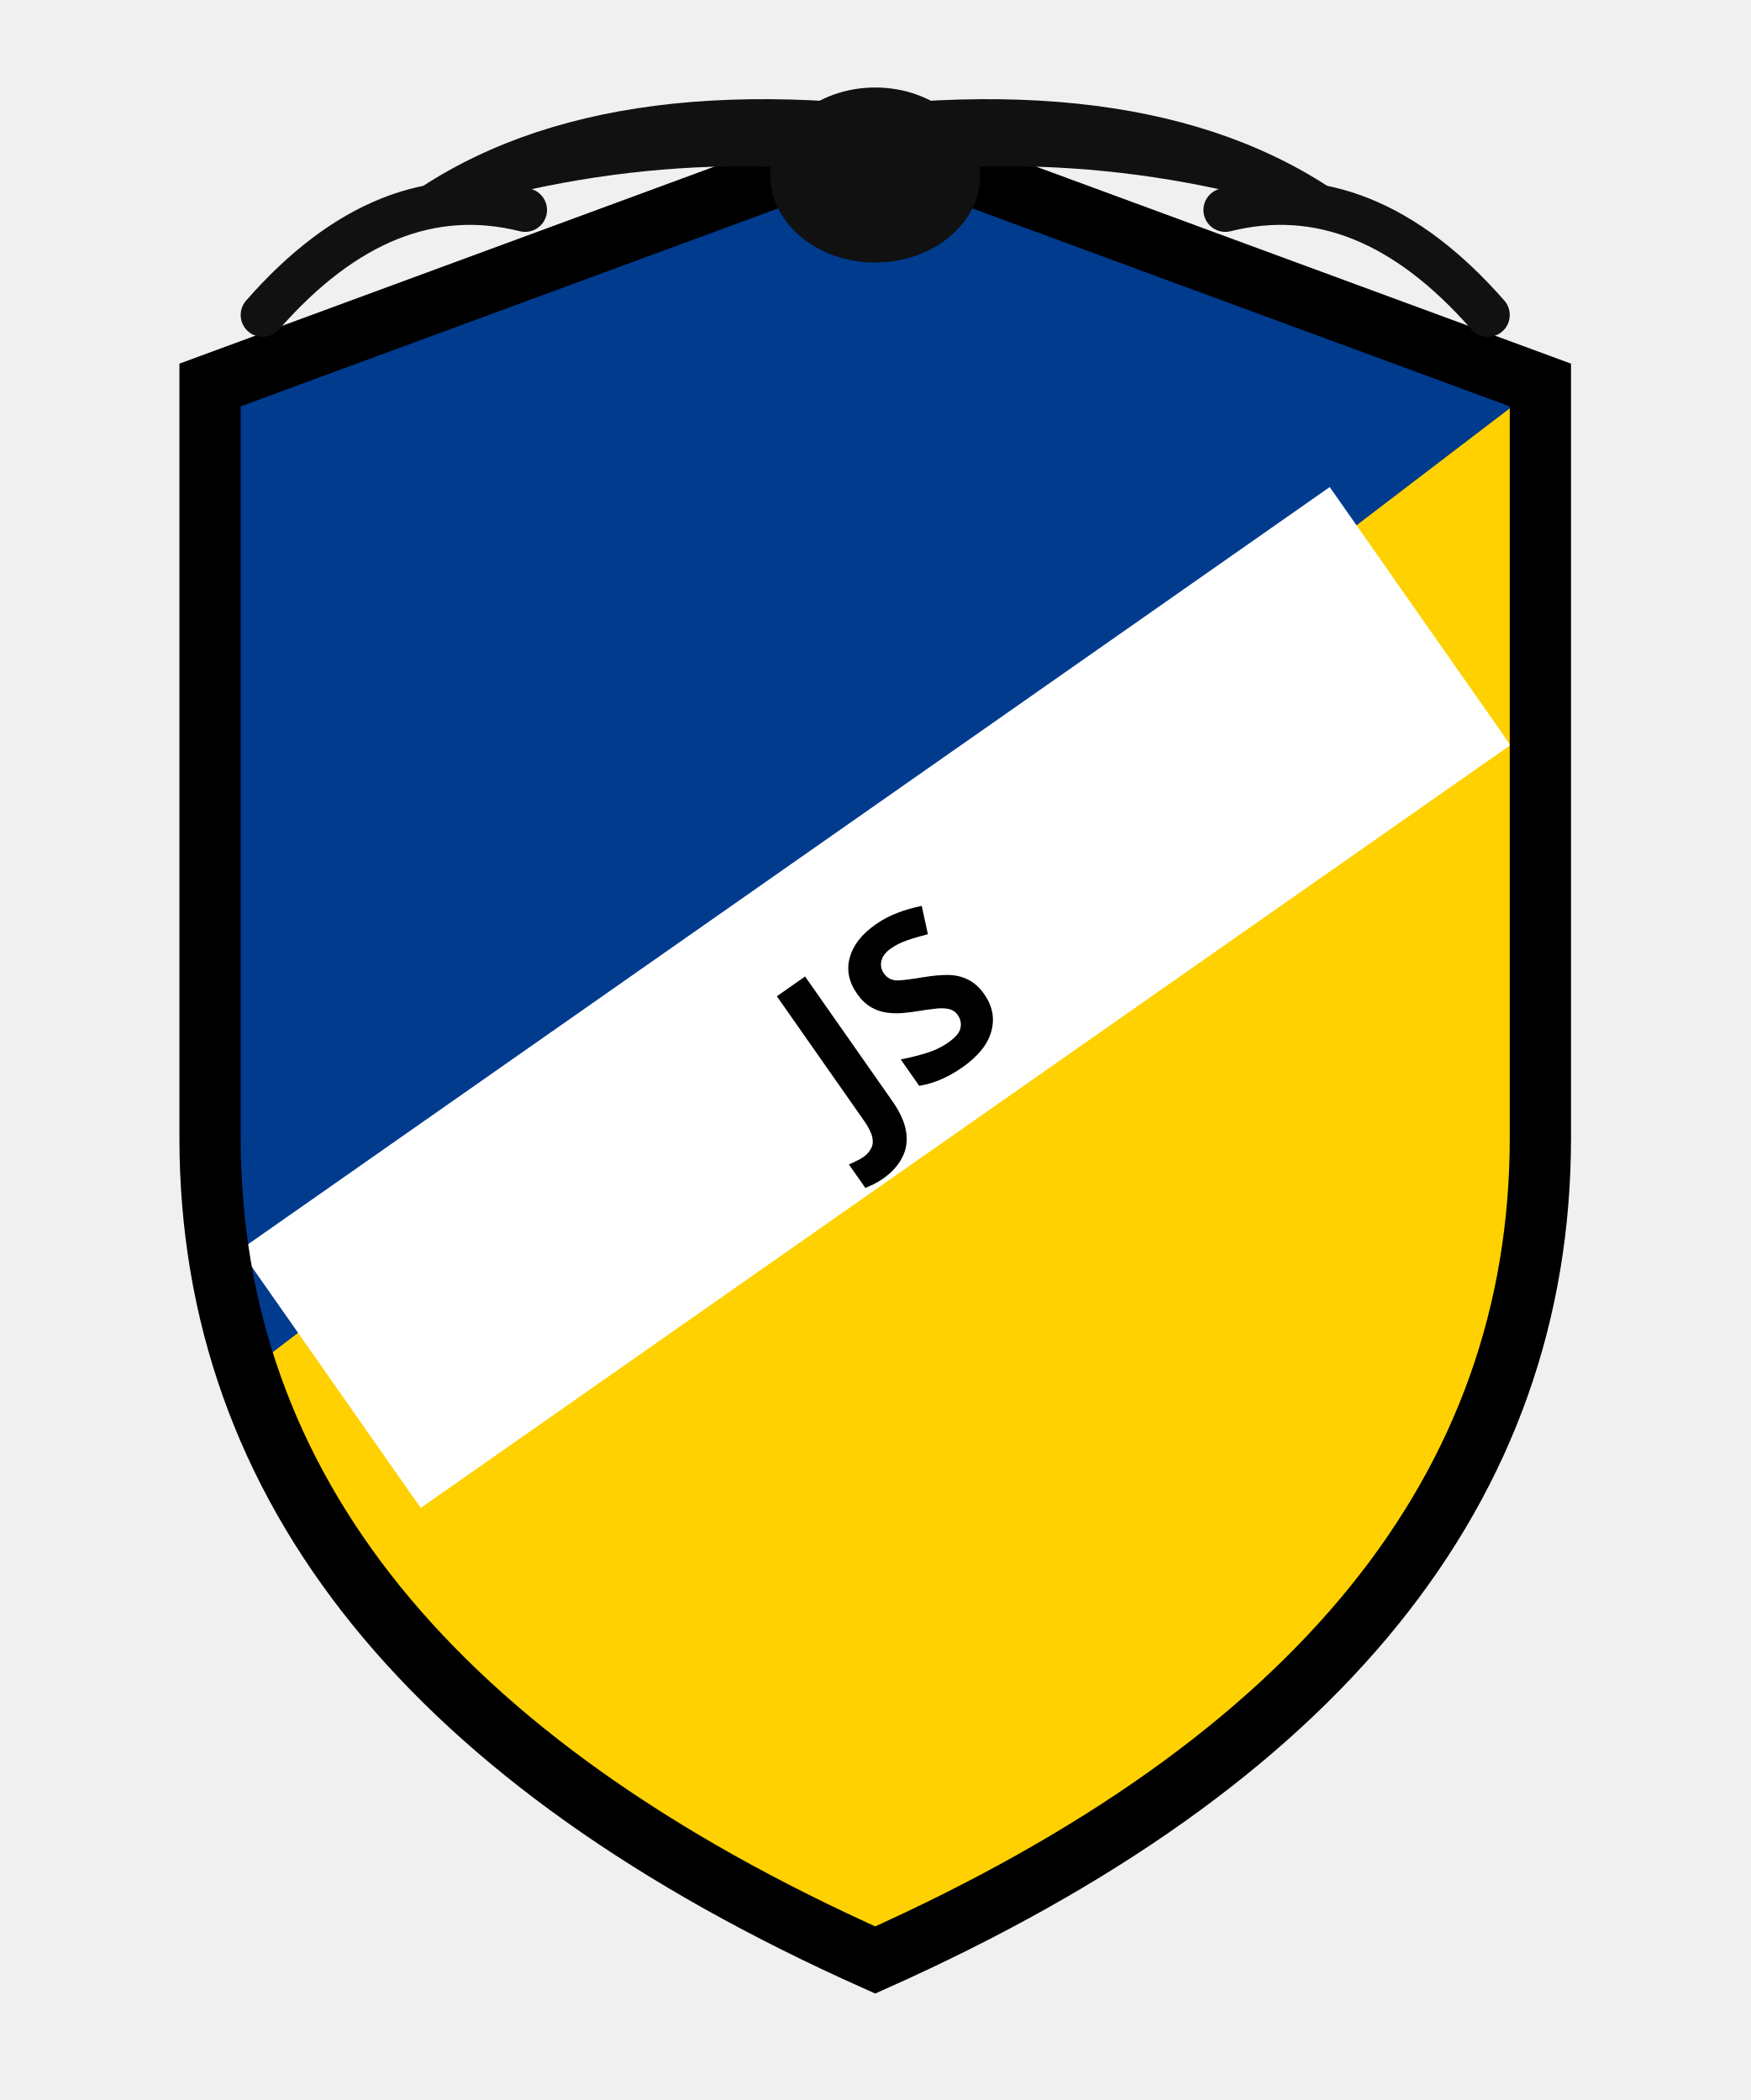
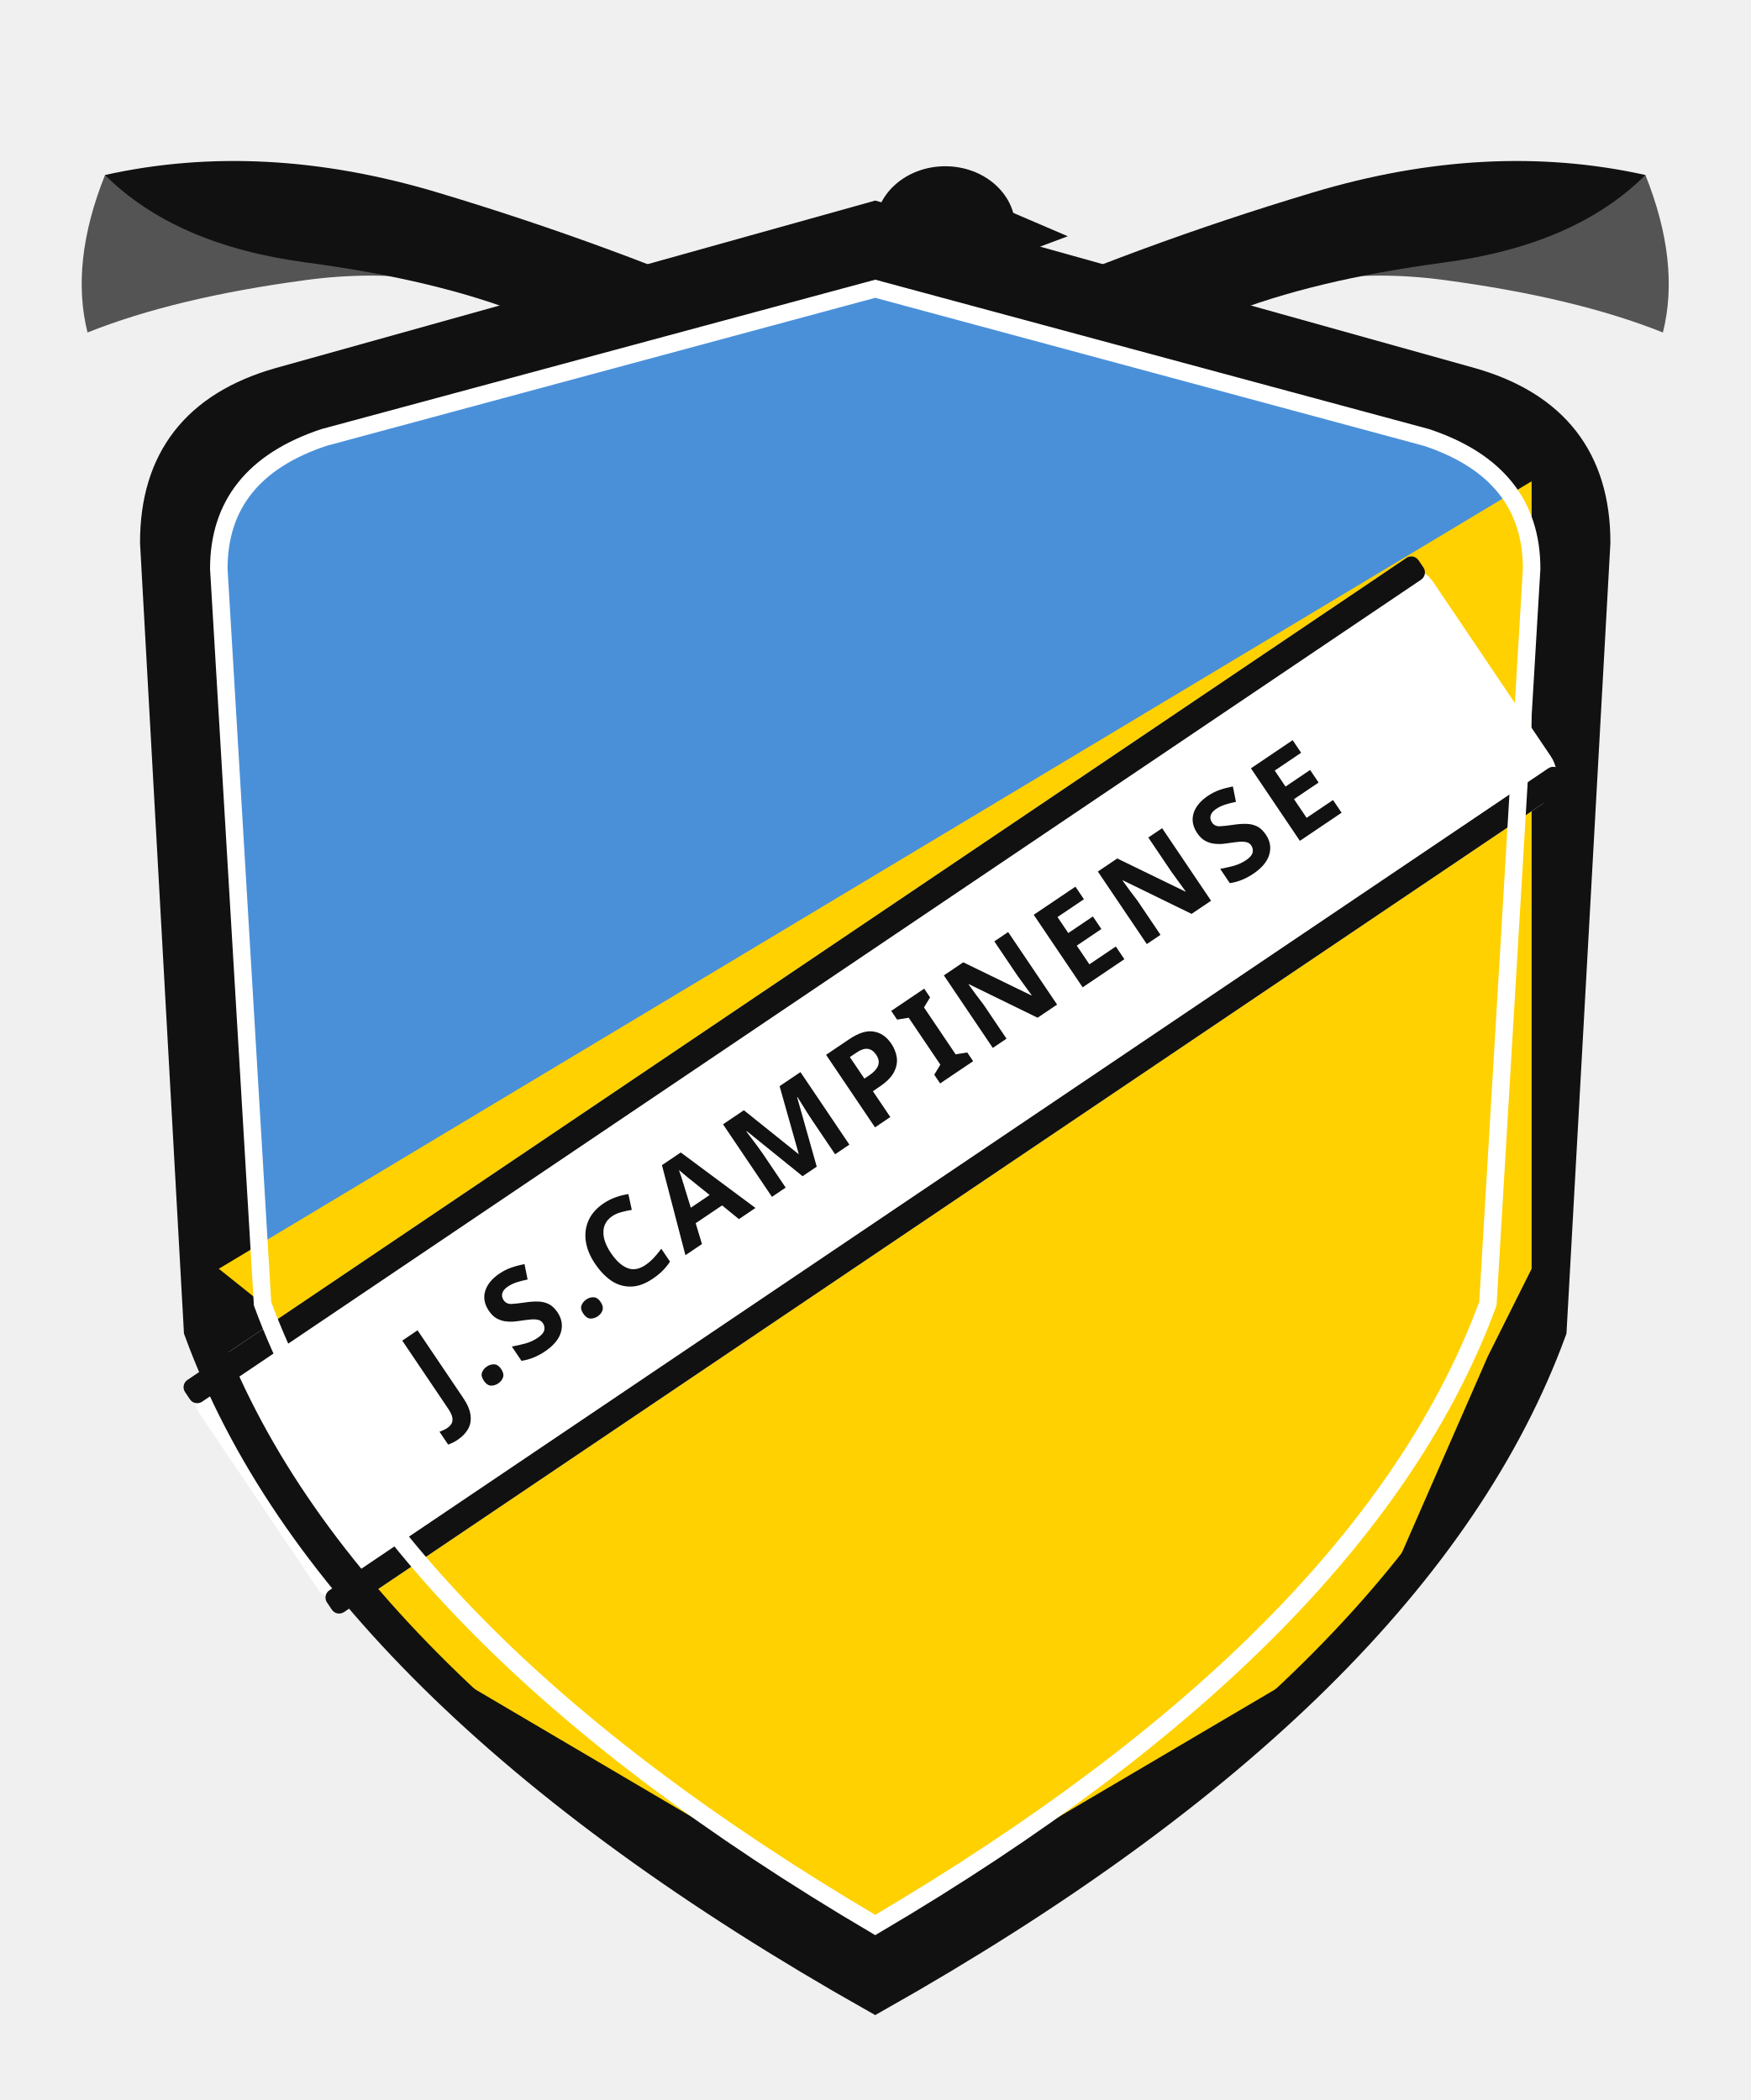
- <svg xmlns="http://www.w3.org/2000/svg" viewBox="0 0 100 120" fill="none">
-   <path d="M50 8 L88 22 L88 65 Q88 95 50 112 Q12 95 12 65 L12 22 Z" fill="#003B8E" stroke="#000" stroke-width="3" />
-   <clipPath id="shield">
-     <path d="M50 8 L88 22 L88 65 Q88 95 50 112 Q12 95 12 65 L12 22 Z" />
-   </clipPath>
-   <polygon points="12,80 88,22 88,112 12,112" fill="#FFD100" clip-path="url(#shield)" />
-   <rect x="8" y="48" width="84" height="18" fill="white" transform="rotate(-35 50 57)" clip-path="url(#shield)" />
-   <text x="50" y="63" text-anchor="middle" font-family="Arial Black, sans-serif" font-weight="900" font-size="13" fill="#000" transform="rotate(-35 50 57)">JS</text>
-   <path d="M50 8 L88 22 L88 65 Q88 95 50 112 Q12 95 12 65 L12 22 Z" fill="none" stroke="#000" stroke-width="3.5" />
-   <ellipse cx="50" cy="10" rx="6" ry="5" fill="#111" />
-   <path d="M20 14 Q35 8 50 10 Q65 8 80 14 Q70 4 50 6 Q30 4 20 14Z" fill="#111" />
-   <path d="M15 18 Q22 10 30 12" stroke="#111" stroke-width="2.5" stroke-linecap="round" />
-   <path d="M85 18 Q78 10 70 12" stroke="#111" stroke-width="2.5" stroke-linecap="round" />
+ <svg xmlns="http://www.w3.org/2000/svg" viewBox="0 0 200 240">
+   <defs>
+     <clipPath id="shieldClip">
+       <path d="M100 228 Q40 195 25 155 L20 65 Q20 52 32 48 L100 30 L168 48 Q180 52 180 65 L175 155 Q160 195 100 228Z" />
+     </clipPath>
+   </defs>
+   <g fill="#111">
+     <ellipse cx="100" cy="38" rx="12" ry="14" />
+     <ellipse cx="108" cy="26" rx="8" ry="7" />
+     <path d="M115 24 L122 27 L114 30Z" />
+     <path d="M88 36 Q70 28 50 22 Q30 16 12 20 Q20 28 35 30 Q50 32 60 36 Q72 40 82 42Z" />
+     <path d="M12 20 Q8 30 10 38 Q20 34 35 32 Q50 30 62 36Z" opacity="0.7" />
+     <path d="M112 36 Q130 28 150 22 Q170 16 188 20 Q180 28 165 30 Q150 32 140 36 Q128 40 118 42Z" />
+     <path d="M188 20 Q192 30 190 38 Q180 34 165 32 Q150 30 138 36Z" opacity="0.7" />
+     <path d="M92 50 Q100 60 108 50 Q104 44 100 42 Q96 44 92 50Z" />
+     <path d="M94 50 Q88 56 86 64 Q92 58 96 54Z" />
+     <path d="M106 50 Q112 56 114 64 Q108 58 104 54Z" />
+   </g>
+   <path d="M100 228 Q38 193 23 152 L18 62 Q18 48 32 44 L100 25 L168 44 Q182 48 182 62 L177 152 Q162 193 100 228Z" fill="#111" />
+   <path d="M100 220 Q44 187 30 149 L25 65 Q25 54 37 50 L100 33 L163 50 Q175 54 175 65 L170 149 Q156 187 100 220Z" fill="white" clip-path="url(#shieldClip)" />
+   <path d="M100 220 Q44 187 30 149 L25 65 Q25 54 37 50 L100 33 L163 50 Q175 54 175 65 L170 149 Q156 187 100 220Z" fill="#4A90D9" />
+   <polygon points="25,145 175,55 175,145 170,155 156,187 100,220 44,187 30,149" fill="#FFD100" clip-path="url(#shieldClip)" />
+   <rect x="15" y="108" width="170" height="32" rx="4" fill="white" transform="rotate(-34 100 124)" />
+   <rect x="15" y="108" width="170" height="3" rx="1" fill="#111" transform="rotate(-34 100 124)" />
+   <rect x="15" y="137" width="170" height="3" rx="1" fill="#111" transform="rotate(-34 100 124)" />
+   <text x="100" y="128" text-anchor="middle" font-family="Arial Black, Impact, sans-serif" font-weight="900" font-size="14" letter-spacing="1" fill="#111" transform="rotate(-34 100 124)">J.S.CAMPINENSE</text>
+   <path d="M100 228 Q38 193 23 152 L18 62 Q18 48 32 44 L100 25 L168 44 Q182 48 182 62 L177 152 Q162 193 100 228Z" fill="none" stroke="#111" stroke-width="4" />
+   <path d="M100 220 Q44 187 30 149 L25 65 Q25 54 37 50 L100 33 L163 50 Q175 54 175 65 L170 149 Q156 187 100 220Z" fill="none" stroke="white" stroke-width="2" />
</svg>
